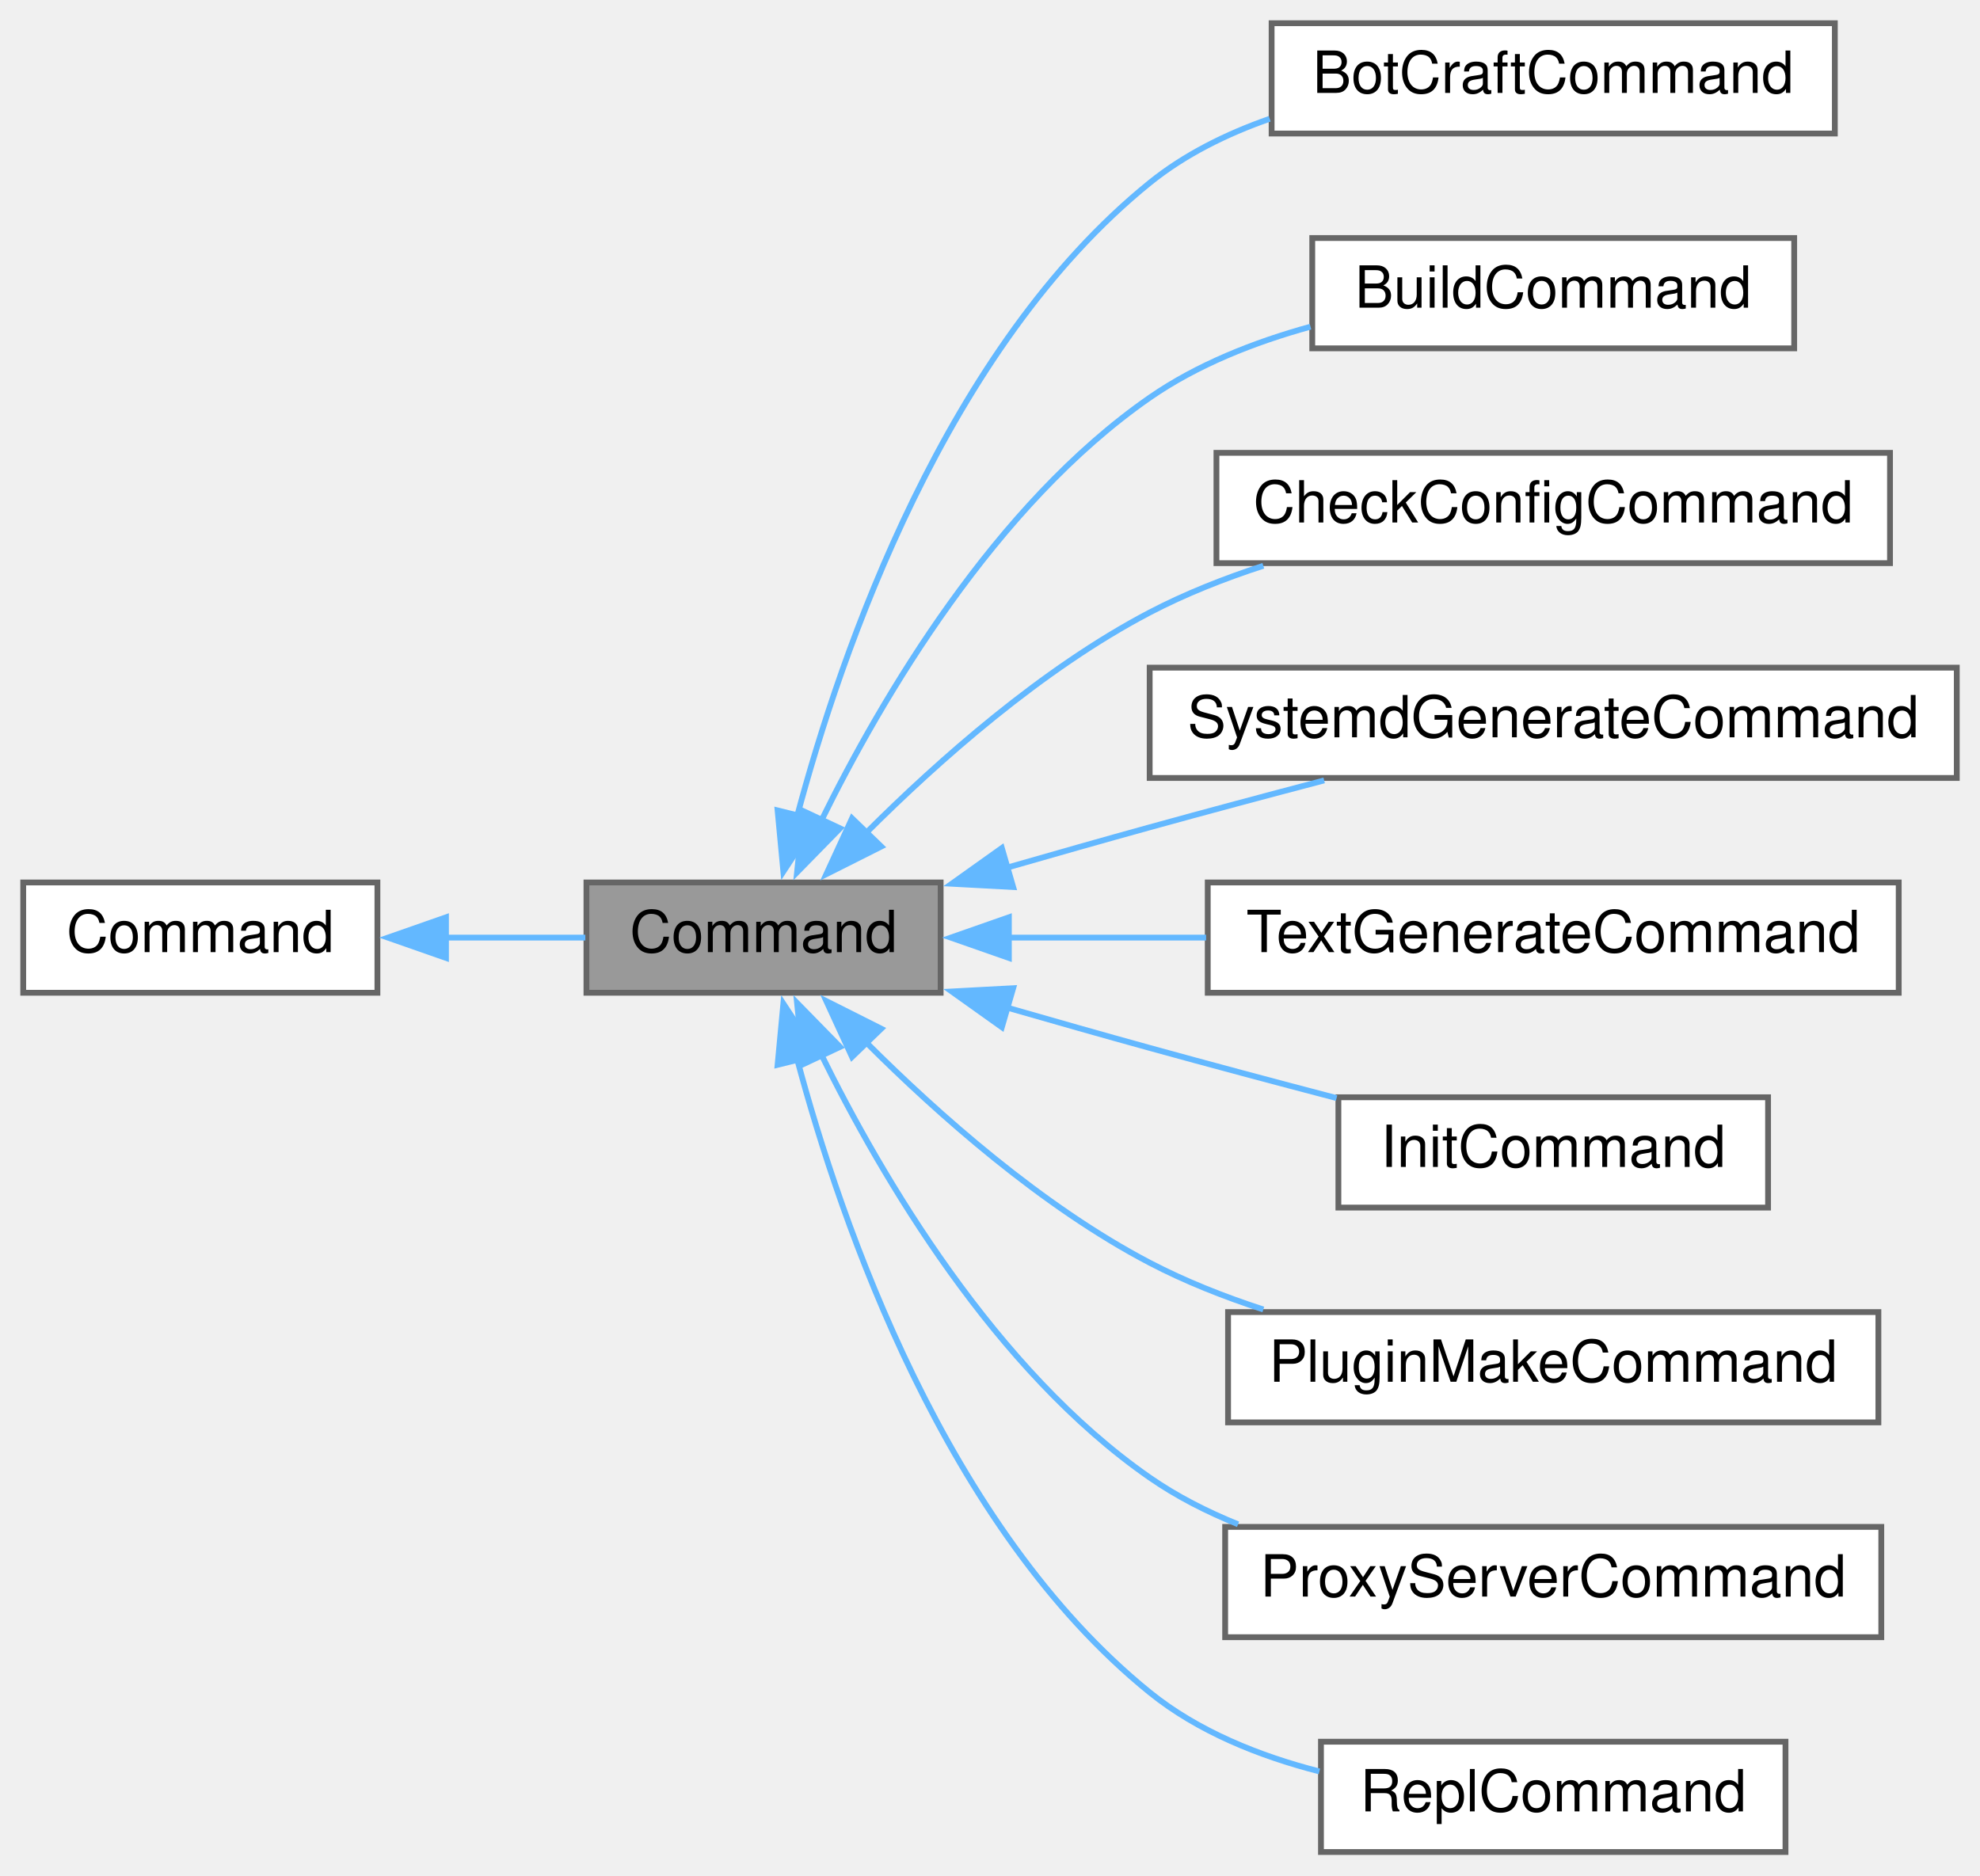
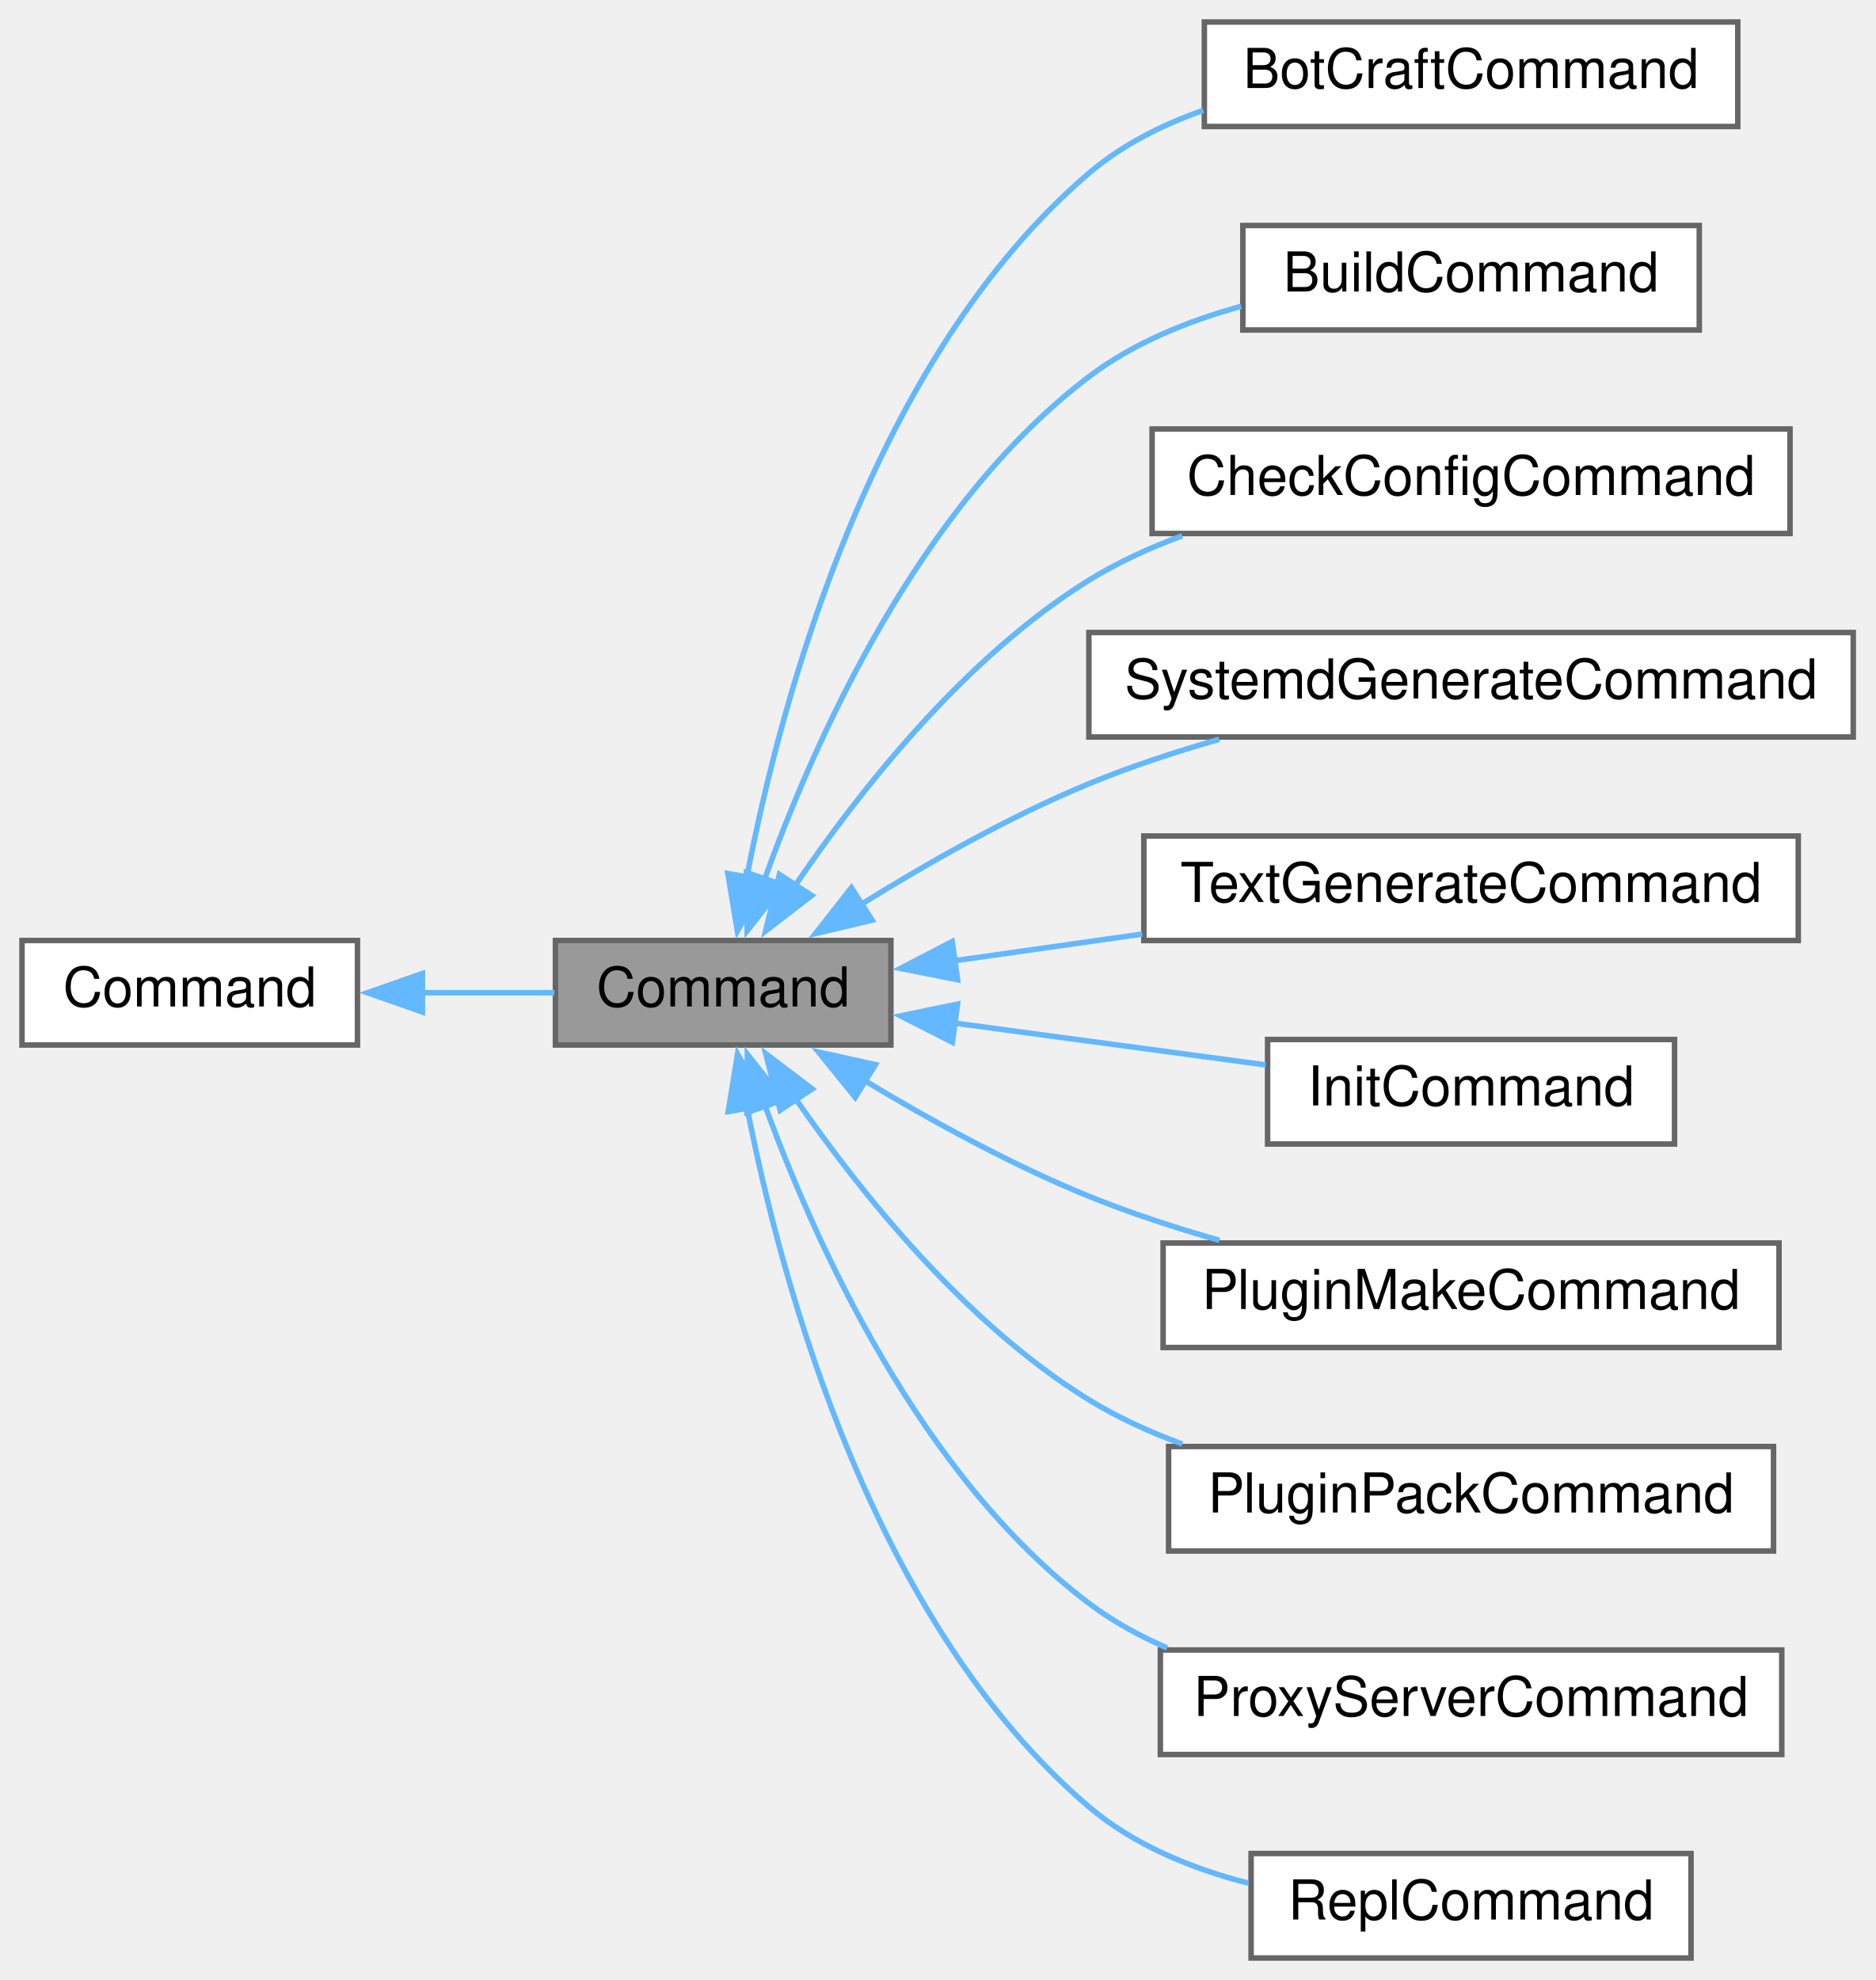
- <svg xmlns="http://www.w3.org/2000/svg" xmlns:xlink="http://www.w3.org/1999/xlink" width="341pt" height="323pt" viewBox="0.00 0.00 341.00 323.00">
-   <g id="graph0" class="graph" transform="scale(1 1) rotate(0) translate(4 319)">
+ <svg xmlns="http://www.w3.org/2000/svg" xmlns:xlink="http://www.w3.org/1999/xlink" width="341pt" height="360pt" viewBox="0.00 0.00 341.00 360.00">
+   <g id="graph0" class="graph" transform="scale(1 1) rotate(0) translate(4 356)">
    <g id="node1" class="node">
      <g id="a_node1">
        <a xlink:title=" ">
-           <polygon fill="#999999" stroke="#666666" points="158,-167 97,-167 97,-148 158,-148 158,-167" />
-           <text text-anchor="middle" x="127.5" y="-155" font-family="Helvetica,sans-Serif" font-size="10.00">Command</text>
+           <polygon fill="#999999" stroke="#666666" points="158,-185 97,-185 97,-166 158,-166 158,-185" />
+           <text text-anchor="middle" x="127.5" y="-173" font-family="Helvetica,sans-Serif" font-size="10.00">Command</text>
        </a>
      </g>
    </g>
    <g id="node3" class="node">
      <g id="a_node3">
        <a xlink:href="class_z_m_1_1_command_1_1_bot_craft_1_1_bot_craft_command.html" target="_top" xlink:title=" ">
-           <polygon fill="white" stroke="#666666" points="312,-315 215,-315 215,-296 312,-296 312,-315" />
-           <text text-anchor="middle" x="263.5" y="-303" font-family="Helvetica,sans-Serif" font-size="10.00">BotCraftCommand</text>
+           <polygon fill="white" stroke="#666666" points="312,-352 215,-352 215,-333 312,-333 312,-352" />
+           <text text-anchor="middle" x="263.5" y="-340" font-family="Helvetica,sans-Serif" font-size="10.00">BotCraftCommand</text>
        </a>
      </g>
    </g>
    <g id="edge2" class="edge">
-       <path fill="none" stroke="#63b8ff" d="M133.23,-178.23C140.93,-207.11 158.94,-259.12 194,-287.5 200.02,-292.37 207.23,-295.94 214.67,-298.54" />
-       <polygon fill="#63b8ff" stroke="#63b8ff" points="136.72,-177.73 130.91,-168.87 129.92,-179.41 136.72,-177.73" />
+       <path fill="none" stroke="#63b8ff" d="M131.78,-196.41C137.99,-228.79 154.54,-290.8 194,-324.5 199.98,-329.61 207.26,-333.29 214.8,-335.94" />
+       <polygon fill="#63b8ff" stroke="#63b8ff" points="135.26,-195.96 130.09,-186.72 128.36,-197.17 135.26,-195.96" />
    </g>
    <g id="node4" class="node">
      <g id="a_node4">
        <a xlink:href="class_z_m_1_1_command_1_1_build_command.html" target="_top" xlink:title=" ">
-           <polygon fill="white" stroke="#666666" points="305,-278 222,-278 222,-259 305,-259 305,-278" />
-           <text text-anchor="middle" x="263.5" y="-266" font-family="Helvetica,sans-Serif" font-size="10.00">BuildCommand</text>
+           <polygon fill="white" stroke="#666666" points="305,-315 222,-315 222,-296 305,-296 305,-315" />
+           <text text-anchor="middle" x="263.5" y="-303" font-family="Helvetica,sans-Serif" font-size="10.00">BuildCommand</text>
        </a>
      </g>
    </g>
    <g id="edge3" class="edge">
-       <path fill="none" stroke="#63b8ff" d="M137.41,-177.57C147.89,-198.87 167.33,-231.97 194,-250.5 202.18,-256.18 212.04,-260.07 221.7,-262.73" />
-       <polygon fill="#63b8ff" stroke="#63b8ff" points="140.68,-176.32 133.27,-168.75 134.35,-179.29 140.68,-176.32" />
+       <path fill="none" stroke="#63b8ff" d="M134.96,-195.91C144.04,-221.24 163.02,-263.99 194,-287.5 202.03,-293.6 211.95,-297.63 221.71,-300.31" />
+       <polygon fill="#63b8ff" stroke="#63b8ff" points="138.38,-195.11 131.86,-186.76 131.75,-197.35 138.38,-195.11" />
    </g>
    <g id="node5" class="node">
      <g id="a_node5">
        <a xlink:href="class_z_m_1_1_command_1_1_check_config_command.html" target="_top" xlink:title=" ">
-           <polygon fill="white" stroke="#666666" points="321.5,-241 205.5,-241 205.5,-222 321.5,-222 321.5,-241" />
-           <text text-anchor="middle" x="263.5" y="-229" font-family="Helvetica,sans-Serif" font-size="10.00">CheckConfigCommand</text>
+           <polygon fill="white" stroke="#666666" points="321.5,-278 205.5,-278 205.5,-259 321.5,-259 321.5,-278" />
+           <text text-anchor="middle" x="263.5" y="-266" font-family="Helvetica,sans-Serif" font-size="10.00">CheckConfigCommand</text>
        </a>
      </g>
    </g>
    <g id="edge4" class="edge">
-       <path fill="none" stroke="#63b8ff" d="M145.22,-175.59C157.59,-187.95 175.44,-203.79 194,-213.5 200.1,-216.69 206.81,-219.35 213.57,-221.55" />
-       <polygon fill="#63b8ff" stroke="#63b8ff" points="147.77,-173.19 138.31,-168.43 142.74,-178.05 147.77,-173.19" />
+       <path fill="none" stroke="#63b8ff" d="M140.63,-195.04C152.26,-212.17 171.37,-236.47 194,-250.5 199.23,-253.74 205.02,-256.4 210.97,-258.58" />
+       <polygon fill="#63b8ff" stroke="#63b8ff" points="143.6,-193.19 135.21,-186.72 137.73,-197.01 143.6,-193.19" />
    </g>
    <g id="node6" class="node">
      <g id="a_node6">
        <a xlink:href="class_z_m_1_1_command_1_1_generate_1_1_systemd_generate_command.html" target="_top" xlink:title=" ">
-           <polygon fill="white" stroke="#666666" points="333,-204 194,-204 194,-185 333,-185 333,-204" />
-           <text text-anchor="middle" x="263.5" y="-192" font-family="Helvetica,sans-Serif" font-size="10.00">SystemdGenerateCommand</text>
+           <polygon fill="white" stroke="#666666" points="333,-241 194,-241 194,-222 333,-222 333,-241" />
+           <text text-anchor="middle" x="263.5" y="-229" font-family="Helvetica,sans-Serif" font-size="10.00">SystemdGenerateCommand</text>
        </a>
      </g>
    </g>
    <g id="edge5" class="edge">
-       <path fill="none" stroke="#63b8ff" d="M169.29,-169.51C177.46,-171.86 186,-174.29 194,-176.5 203.72,-179.19 214.24,-182 224.05,-184.58" />
-       <polygon fill="#63b8ff" stroke="#63b8ff" points="170.49,-166.21 159.91,-166.78 168.54,-172.93 170.49,-166.21" />
+       <path fill="none" stroke="#63b8ff" d="M152.35,-191.42C164.43,-198.94 179.57,-207.55 194,-213.5 201.5,-216.6 209.69,-219.29 217.71,-221.59" />
+       <polygon fill="#63b8ff" stroke="#63b8ff" points="154.59,-188.7 144.28,-186.26 150.82,-194.6 154.59,-188.7" />
    </g>
    <g id="node7" class="node">
      <g id="a_node7">
        <a xlink:href="class_z_m_1_1_command_1_1_generate_1_1_text_generate_command.html" target="_top" xlink:title=" ">
-           <polygon fill="white" stroke="#666666" points="323,-167 204,-167 204,-148 323,-148 323,-167" />
-           <text text-anchor="middle" x="263.5" y="-155" font-family="Helvetica,sans-Serif" font-size="10.00">TextGenerateCommand</text>
+           <polygon fill="white" stroke="#666666" points="323,-204 204,-204 204,-185 323,-185 323,-204" />
+           <text text-anchor="middle" x="263.5" y="-192" font-family="Helvetica,sans-Serif" font-size="10.00">TextGenerateCommand</text>
        </a>
      </g>
    </g>
    <g id="edge6" class="edge">
-       <path fill="none" stroke="#63b8ff" d="M169.48,-157.5C180.29,-157.5 192.17,-157.5 203.72,-157.5" />
-       <polygon fill="#63b8ff" stroke="#63b8ff" points="169.75,-154 159.75,-157.5 169.75,-161 169.75,-154" />
+       <path fill="none" stroke="#63b8ff" d="M169.48,-181.31C180.29,-182.84 192.17,-184.53 203.72,-186.17" />
+       <polygon fill="#63b8ff" stroke="#63b8ff" points="170.13,-177.87 159.74,-179.93 169.15,-184.8 170.13,-177.87" />
    </g>
    <g id="node8" class="node">
      <g id="a_node8">
        <a xlink:href="class_z_m_1_1_command_1_1_init_command.html" target="_top" xlink:title=" ">
-           <polygon fill="white" stroke="#666666" points="300.5,-130 226.5,-130 226.5,-111 300.5,-111 300.5,-130" />
-           <text text-anchor="middle" x="263.5" y="-118" font-family="Helvetica,sans-Serif" font-size="10.00">InitCommand</text>
+           <polygon fill="white" stroke="#666666" points="300.5,-167 226.5,-167 226.5,-148 300.5,-148 300.5,-167" />
+           <text text-anchor="middle" x="263.5" y="-155" font-family="Helvetica,sans-Serif" font-size="10.00">InitCommand</text>
        </a>
      </g>
    </g>
    <g id="edge7" class="edge">
-       <path fill="none" stroke="#63b8ff" d="M169.29,-145.49C177.46,-143.14 186,-140.71 194,-138.5 204.43,-135.62 215.78,-132.59 226.19,-129.86" />
-       <polygon fill="#63b8ff" stroke="#63b8ff" points="168.54,-142.07 159.91,-148.22 170.49,-148.79 168.54,-142.07" />
+       <path fill="none" stroke="#63b8ff" d="M169.61,-169.98C187.67,-167.55 208.69,-164.73 226.16,-162.38" />
+       <polygon fill="#63b8ff" stroke="#63b8ff" points="169.18,-166.5 159.74,-171.3 170.12,-173.44 169.18,-166.5" />
    </g>
    <g id="node9" class="node">
      <g id="a_node9">
        <a xlink:href="class_z_m_1_1_command_1_1_plugin_1_1_plugin_make_command.html" target="_top" xlink:title=" ">
-           <polygon fill="white" stroke="#666666" points="319.5,-93 207.5,-93 207.5,-74 319.5,-74 319.5,-93" />
-           <text text-anchor="middle" x="263.5" y="-81" font-family="Helvetica,sans-Serif" font-size="10.00">PluginMakeCommand</text>
+           <polygon fill="white" stroke="#666666" points="319.5,-130 207.5,-130 207.5,-111 319.5,-111 319.5,-130" />
+           <text text-anchor="middle" x="263.5" y="-118" font-family="Helvetica,sans-Serif" font-size="10.00">PluginMakeCommand</text>
        </a>
      </g>
    </g>
    <g id="edge8" class="edge">
-       <path fill="none" stroke="#63b8ff" d="M145.22,-139.41C157.59,-127.05 175.44,-111.21 194,-101.5 200.1,-98.31 206.81,-95.65 213.57,-93.45" />
-       <polygon fill="#63b8ff" stroke="#63b8ff" points="142.74,-136.95 138.31,-146.57 147.77,-141.81 142.74,-136.95" />
+       <path fill="none" stroke="#63b8ff" d="M153.24,-159.52C165.19,-152.33 179.96,-144.2 194,-138.5 201.52,-135.45 209.71,-132.77 217.74,-130.48" />
+       <polygon fill="#63b8ff" stroke="#63b8ff" points="151.51,-156.48 144.84,-164.72 155.19,-162.43 151.51,-156.48" />
    </g>
    <g id="node10" class="node">
      <g id="a_node10">
+         <a xlink:href="class_z_m_1_1_command_1_1_plugin_1_1_plugin_pack_command.html" target="_top" xlink:title=" ">
+           <polygon fill="white" stroke="#666666" points="318.5,-93 208.5,-93 208.5,-74 318.5,-74 318.5,-93" />
+           <text text-anchor="middle" x="263.5" y="-81" font-family="Helvetica,sans-Serif" font-size="10.00">PluginPackCommand</text>
+         </a>
+       </g>
+     </g>
+     <g id="edge9" class="edge">
+       <path fill="none" stroke="#63b8ff" d="M140.68,-156.22C152.36,-139.32 171.49,-115.35 194,-101.5 199.24,-98.28 205.04,-95.63 210.99,-93.45" />
+       <polygon fill="#63b8ff" stroke="#63b8ff" points="137.86,-154.15 135.25,-164.42 143.7,-158.02 137.86,-154.15" />
+     </g>
+     <g id="node11" class="node">
+       <g id="a_node11">
        <a xlink:href="class_z_m_1_1_command_1_1_proxy_server_command.html" target="_top" xlink:title=" ">
          <polygon fill="white" stroke="#666666" points="320,-56 207,-56 207,-37 320,-37 320,-56" />
          <text text-anchor="middle" x="263.5" y="-44" font-family="Helvetica,sans-Serif" font-size="10.00">ProxyServerCommand</text>
        </a>
      </g>
    </g>
-     <g id="edge9" class="edge">
-       <path fill="none" stroke="#63b8ff" d="M137.41,-137.43C147.89,-116.13 167.33,-83.03 194,-64.5 198.65,-61.27 203.83,-58.63 209.22,-56.45" />
-       <polygon fill="#63b8ff" stroke="#63b8ff" points="134.35,-135.71 133.27,-146.25 140.68,-138.68 134.35,-135.71" />
+     <g id="edge10" class="edge">
+       <path fill="none" stroke="#63b8ff" d="M135.13,-154.93C144.31,-129.78 163.32,-87.69 194,-64.5 198.32,-61.24 203.17,-58.56 208.25,-56.37" />
+       <polygon fill="#63b8ff" stroke="#63b8ff" points="131.84,-153.74 131.9,-164.33 138.46,-156.01 131.84,-153.74" />
    </g>
-     <g id="node11" class="node">
-       <g id="a_node11">
+     <g id="node12" class="node">
+       <g id="a_node12">
        <a xlink:href="class_z_m_1_1_command_1_1_repl_command.html" target="_top" xlink:title=" ">
          <polygon fill="white" stroke="#666666" points="303.5,-19 223.5,-19 223.5,0 303.5,0 303.5,-19" />
          <text text-anchor="middle" x="263.5" y="-7" font-family="Helvetica,sans-Serif" font-size="10.00">ReplCommand</text>
        </a>
      </g>
    </g>
-     <g id="edge10" class="edge">
-       <path fill="none" stroke="#63b8ff" d="M133.23,-136.77C140.93,-107.89 158.94,-55.88 194,-27.5 202.31,-20.77 212.89,-16.53 223.23,-13.88" />
-       <polygon fill="#63b8ff" stroke="#63b8ff" points="129.92,-135.59 130.91,-146.13 136.72,-137.27 129.92,-135.59" />
+     <g id="edge11" class="edge">
+       <path fill="none" stroke="#63b8ff" d="M131.83,-154.72C138.09,-122.56 154.72,-60.96 194,-27.5 202.14,-20.56 212.66,-16.26 223,-13.61" />
+       <polygon fill="#63b8ff" stroke="#63b8ff" points="128.42,-153.89 130.12,-164.35 135.31,-155.12 128.42,-153.89" />
    </g>
    <g id="node2" class="node">
      <g id="a_node2">
        <a xlink:title=" ">
-           <polygon fill="white" stroke="#666666" points="61,-167 0,-167 0,-148 61,-148 61,-167" />
-           <text text-anchor="middle" x="30.5" y="-155" font-family="Helvetica,sans-Serif" font-size="10.00">Command</text>
+           <polygon fill="white" stroke="#666666" points="61,-185 0,-185 0,-166 61,-166 61,-185" />
+           <text text-anchor="middle" x="30.5" y="-173" font-family="Helvetica,sans-Serif" font-size="10.00">Command</text>
        </a>
      </g>
    </g>
    <g id="edge1" class="edge">
-       <path fill="none" stroke="#63b8ff" d="M72.55,-157.5C80.71,-157.5 89.12,-157.5 96.81,-157.5" />
-       <polygon fill="#63b8ff" stroke="#63b8ff" points="72.81,-154 62.81,-157.5 72.81,-161 72.81,-154" />
+       <path fill="none" stroke="#63b8ff" d="M72.55,-175.5C80.71,-175.5 89.12,-175.5 96.81,-175.5" />
+       <polygon fill="#63b8ff" stroke="#63b8ff" points="72.81,-172 62.81,-175.5 72.81,-179 72.81,-172" />
    </g>
  </g>
</svg>
